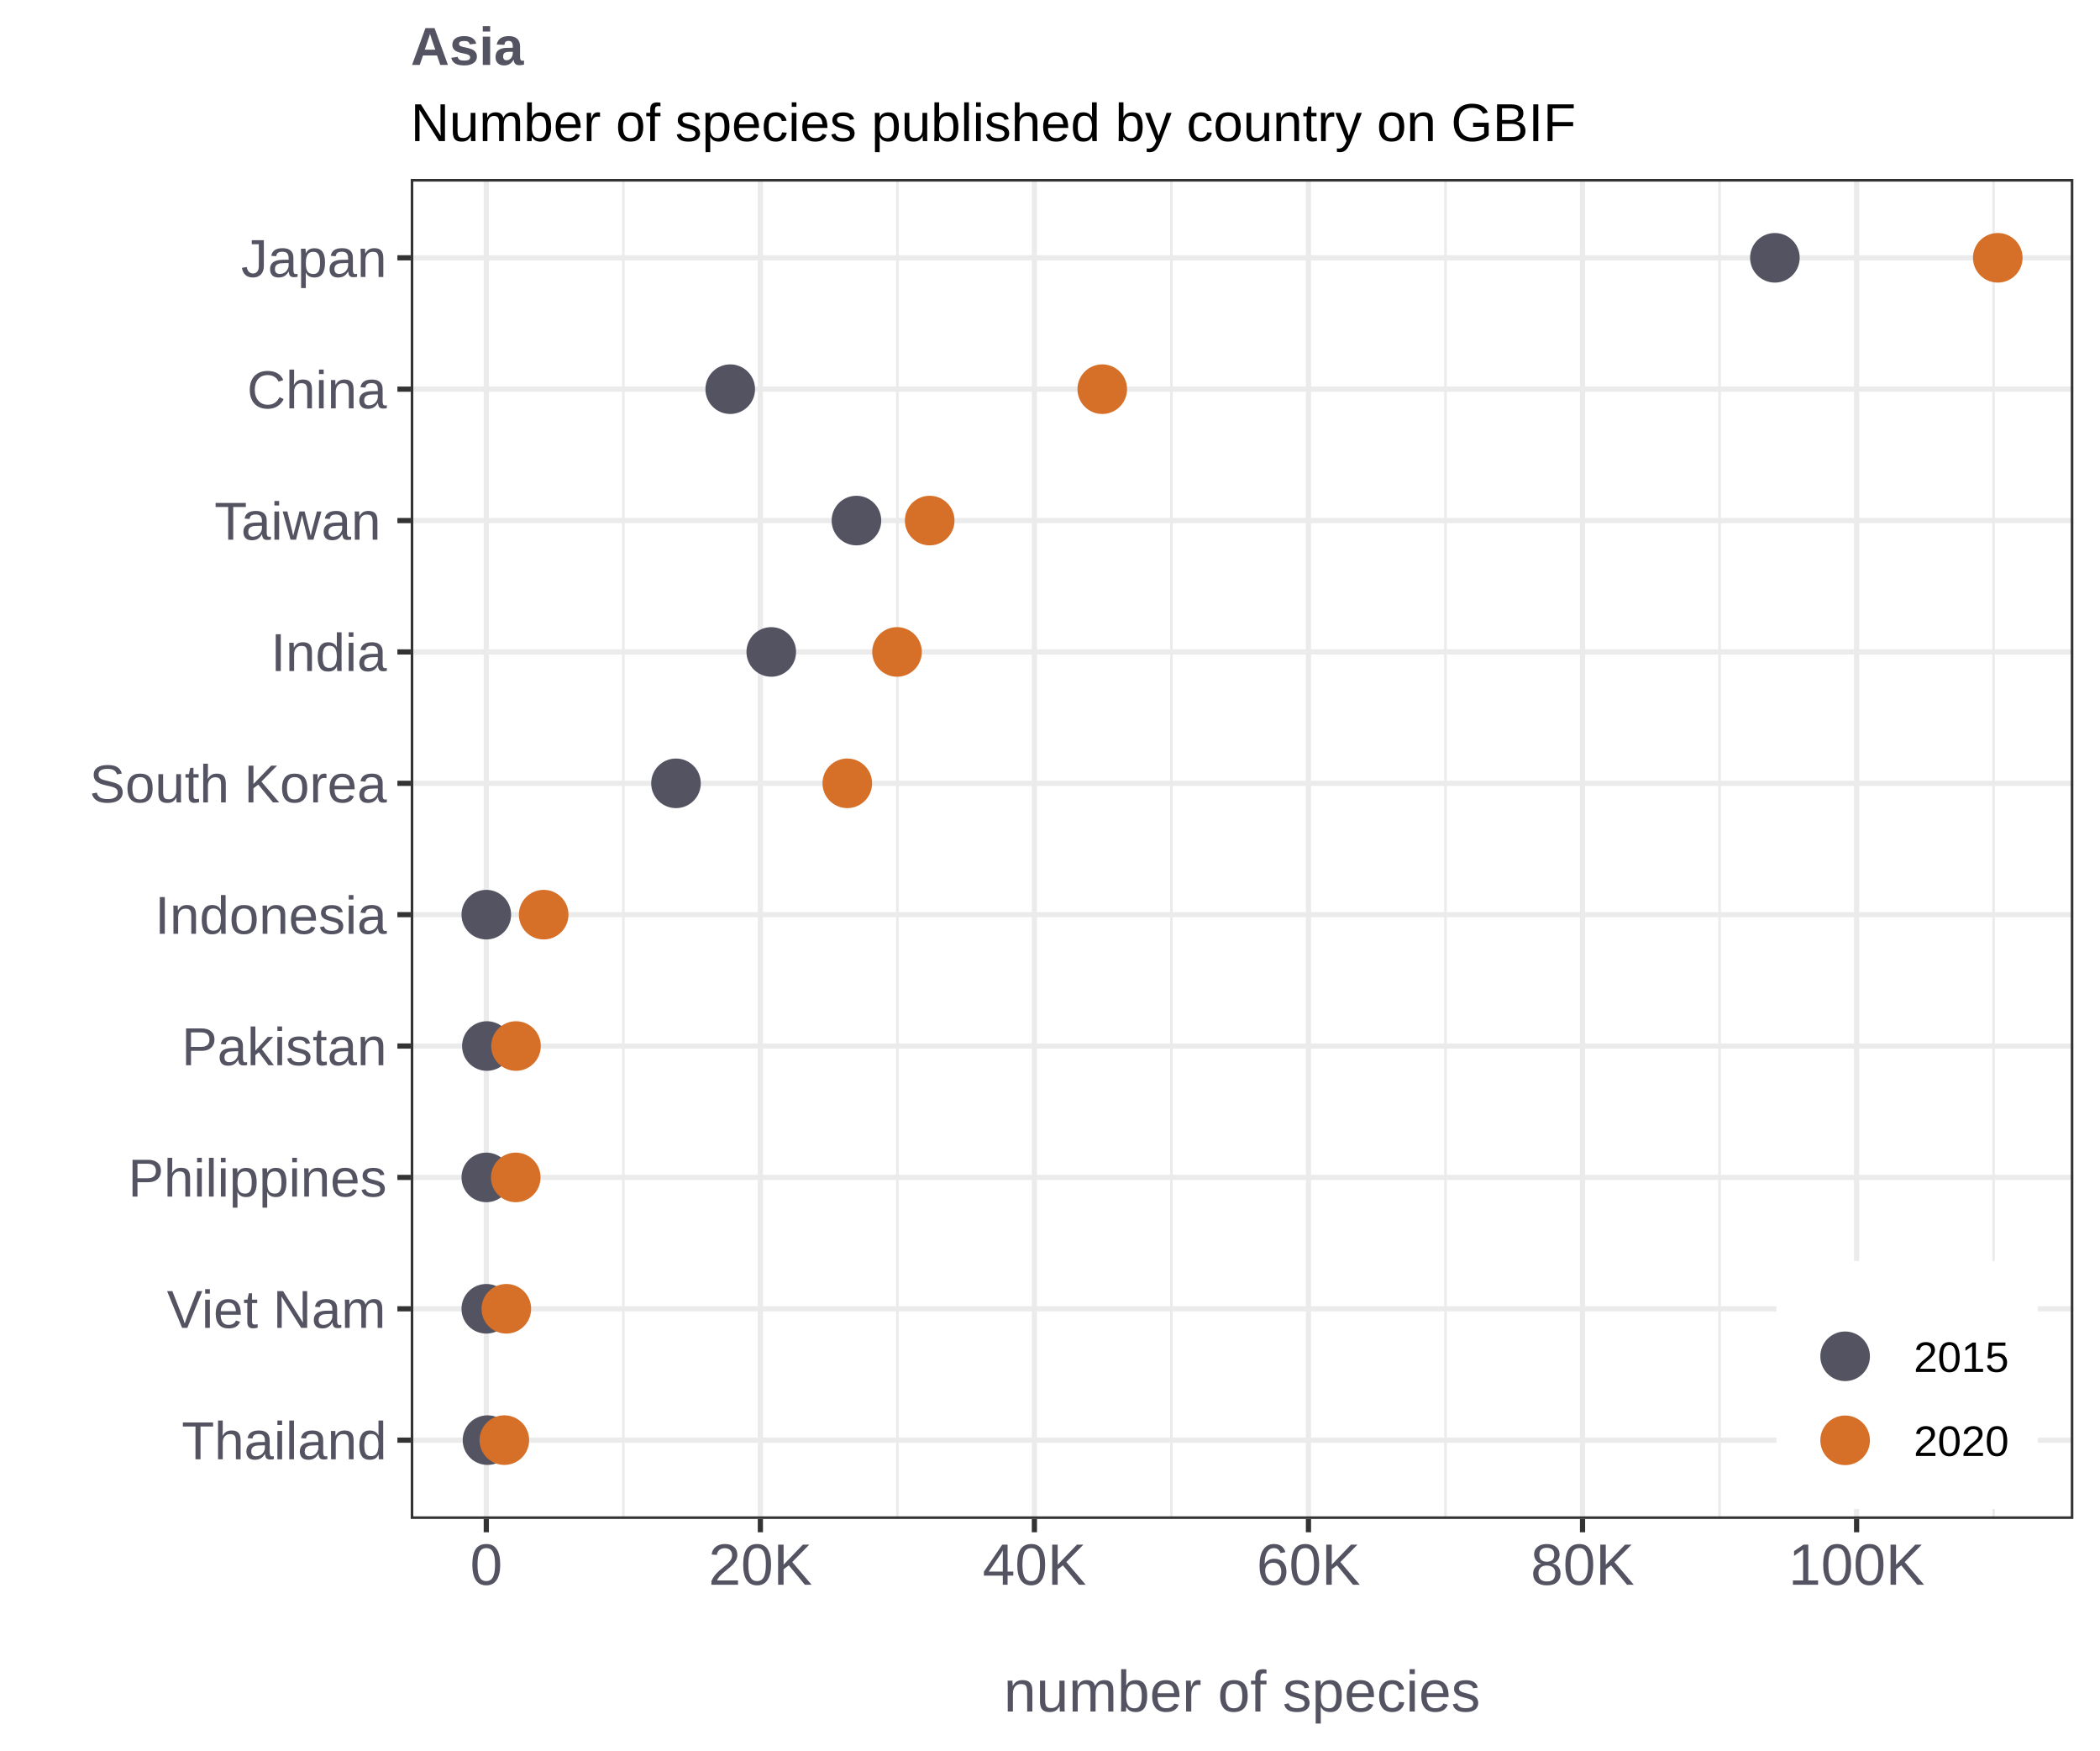
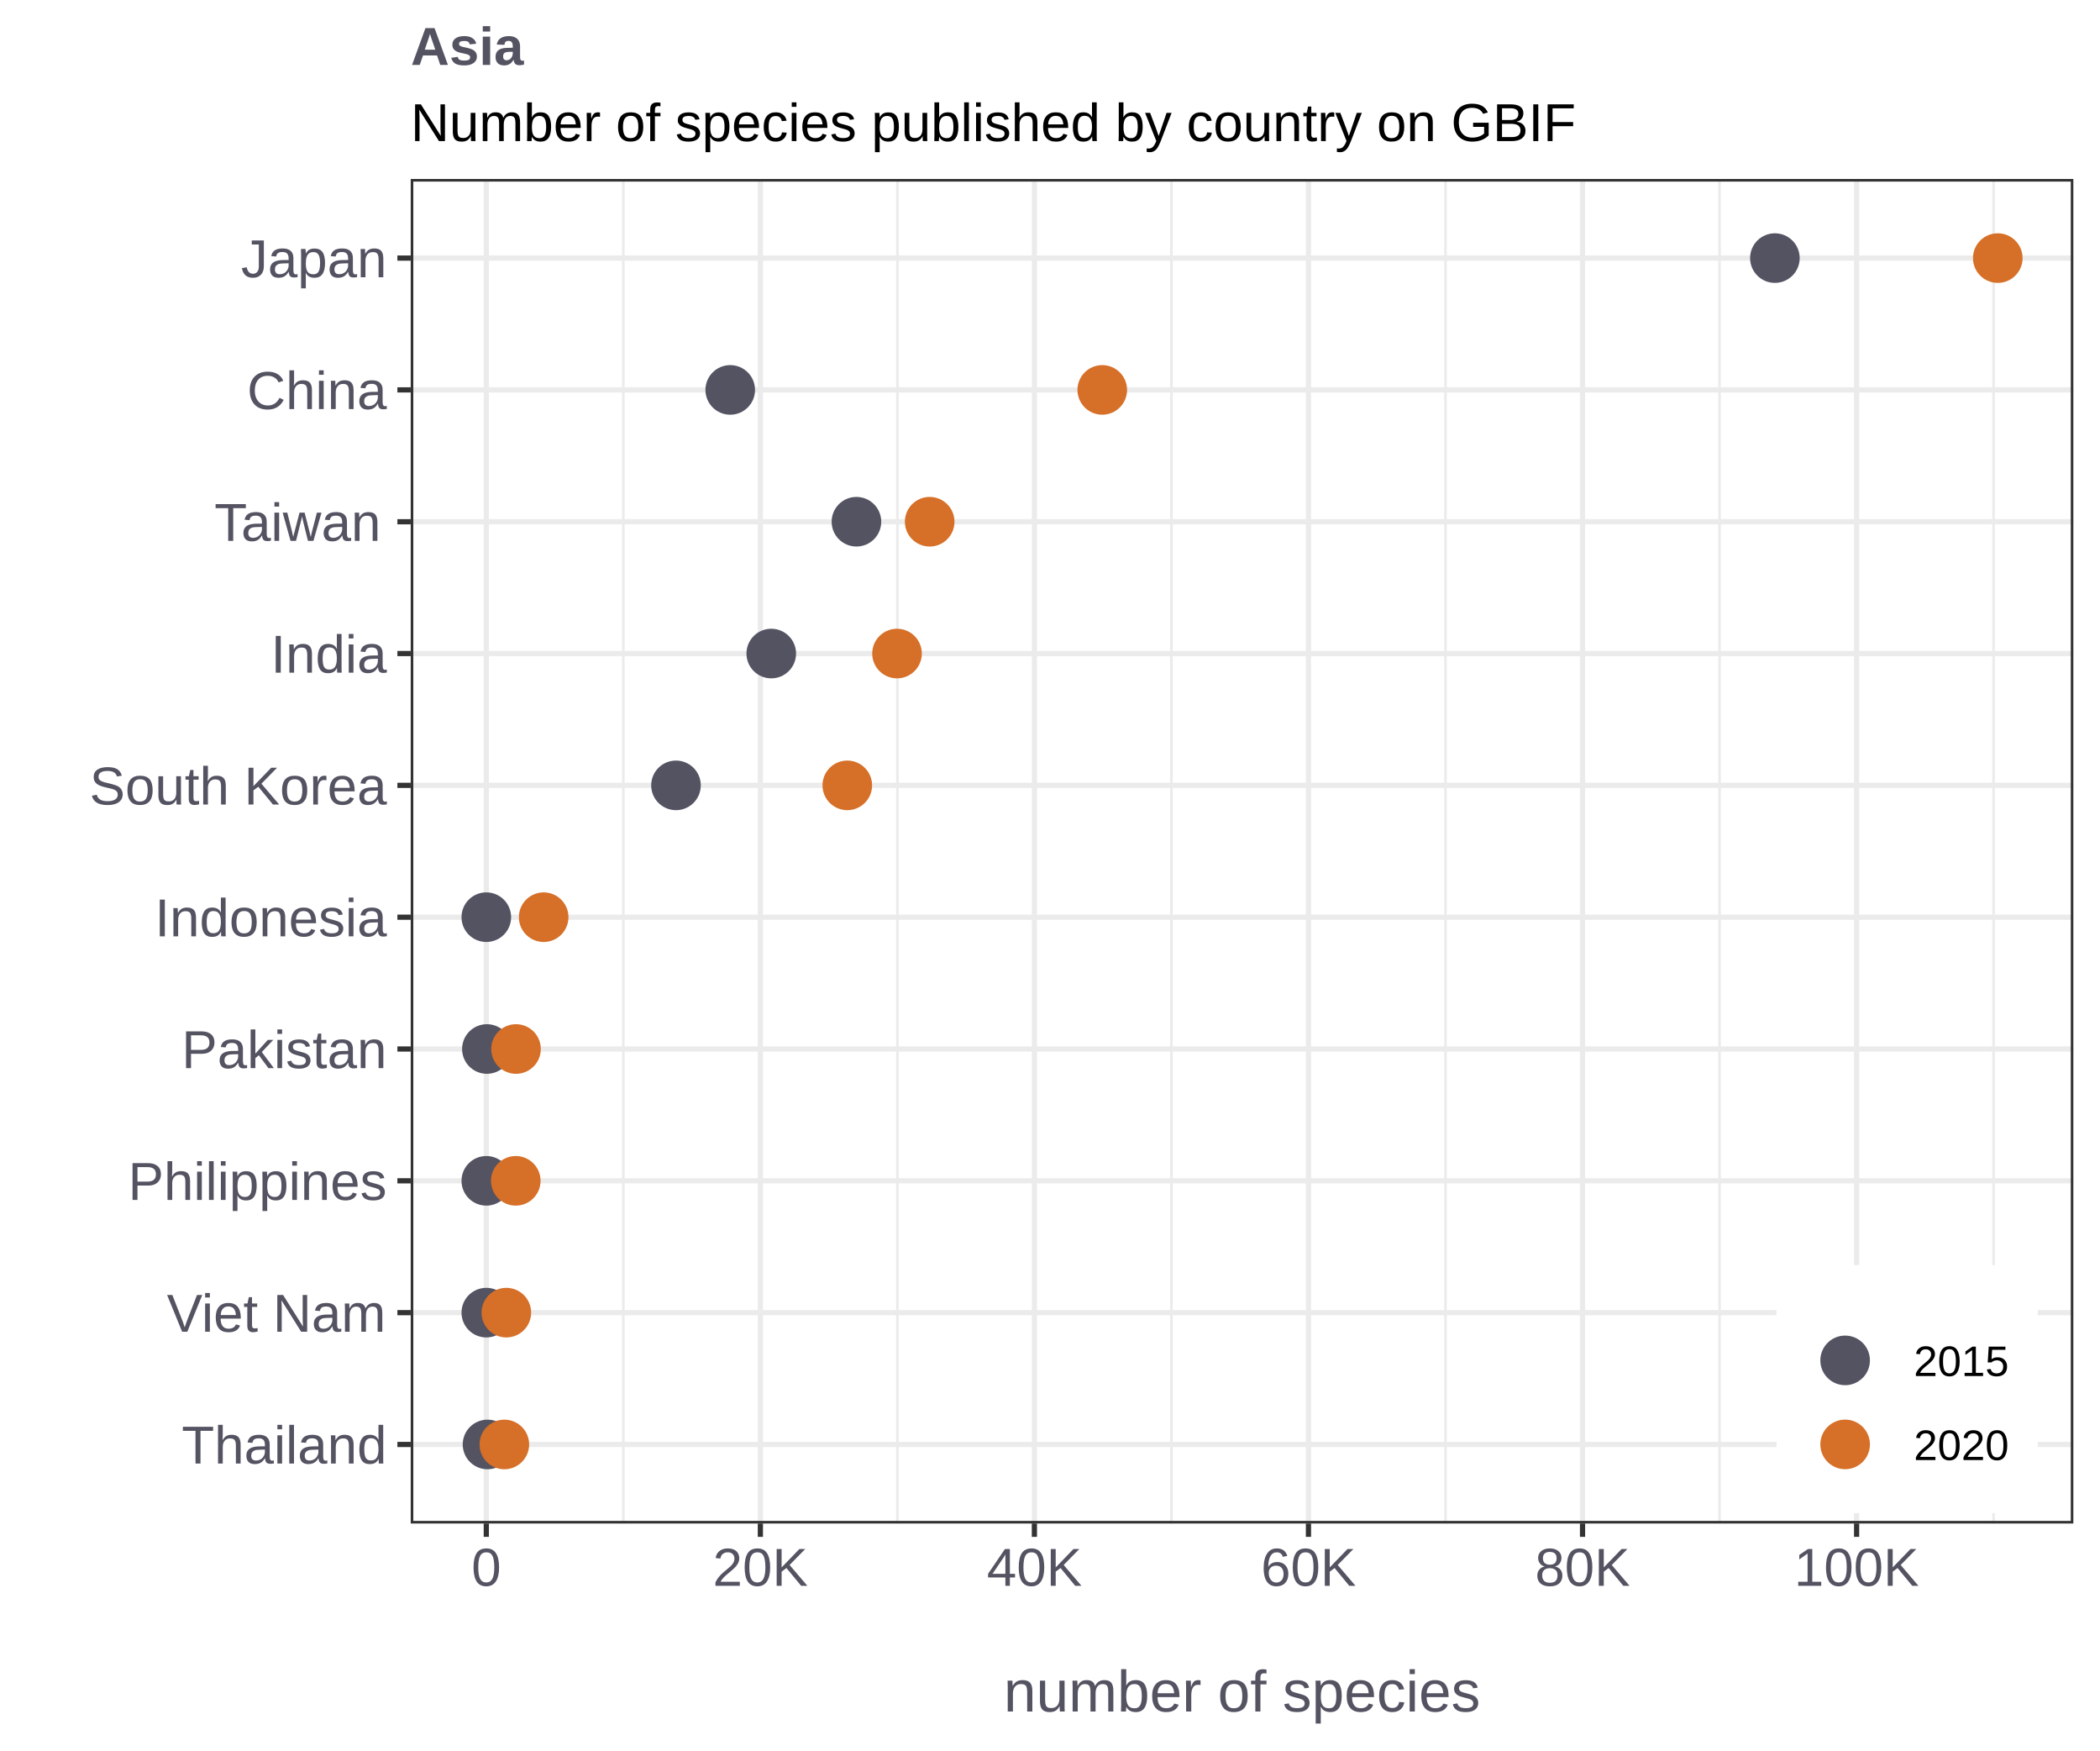
<svg xmlns="http://www.w3.org/2000/svg" viewBox="0 0 432.00 360.00">
  <defs>
    <style type="text/css">
    line, polyline, path, rect, circle {
      fill: none;
      stroke: #000000;
      stroke-linecap: round;
      stroke-linejoin: round;
      stroke-miterlimit: 10.00;
    }
  </style>
  </defs>
  <rect width="100%" height="100%" style="stroke: none; fill: #FFFFFF;" />
  <rect x="0.00" y="0.00" width="432.00" height="360.00" style="stroke-width: 1.07; stroke: #FFFFFF; fill: #FFFFFF;" />
  <defs>
-     <clipPath id="cpODQuNDkzNXw0MjYuNTIxfDMxMi4zOTV8MzYuODEzNA==">
-       <rect x="84.49" y="36.81" width="342.03" height="275.58" />
+     <clipPath id="cpODQuNDkzNXw0MjYuNTIxfDMxMy4zMzN8MzYuODEzNA==">
+       <rect x="84.49" y="36.81" width="342.03" height="276.52" />
    </clipPath>
  </defs>
-   <rect x="84.49" y="36.81" width="342.03" height="275.58" style="stroke-width: 1.07; stroke: none; fill: #FFFFFF;" clip-path="url(#cpODQuNDkzNXw0MjYuNTIxfDMxMi4zOTV8MzYuODEzNA==)" />
-   <polyline points="128.23,312.40 128.23,36.81 " style="stroke-width: 0.53; stroke: #EBEBEB; stroke-linecap: butt;" clip-path="url(#cpODQuNDkzNXw0MjYuNTIxfDMxMi4zOTV8MzYuODEzNA==)" />
-   <polyline points="184.61,312.40 184.61,36.81 " style="stroke-width: 0.53; stroke: #EBEBEB; stroke-linecap: butt;" clip-path="url(#cpODQuNDkzNXw0MjYuNTIxfDMxMi4zOTV8MzYuODEzNA==)" />
-   <polyline points="240.98,312.40 240.98,36.81 " style="stroke-width: 0.53; stroke: #EBEBEB; stroke-linecap: butt;" clip-path="url(#cpODQuNDkzNXw0MjYuNTIxfDMxMi4zOTV8MzYuODEzNA==)" />
-   <polyline points="297.36,312.40 297.36,36.81 " style="stroke-width: 0.53; stroke: #EBEBEB; stroke-linecap: butt;" clip-path="url(#cpODQuNDkzNXw0MjYuNTIxfDMxMi4zOTV8MzYuODEzNA==)" />
-   <polyline points="353.74,312.40 353.74,36.81 " style="stroke-width: 0.53; stroke: #EBEBEB; stroke-linecap: butt;" clip-path="url(#cpODQuNDkzNXw0MjYuNTIxfDMxMi4zOTV8MzYuODEzNA==)" />
-   <polyline points="410.11,312.40 410.11,36.81 " style="stroke-width: 0.53; stroke: #EBEBEB; stroke-linecap: butt;" clip-path="url(#cpODQuNDkzNXw0MjYuNTIxfDMxMi4zOTV8MzYuODEzNA==)" />
-   <polyline points="84.49,296.18 426.52,296.18 " style="stroke-width: 1.07; stroke: #EBEBEB; stroke-linecap: butt;" clip-path="url(#cpODQuNDkzNXw0MjYuNTIxfDMxMi4zOTV8MzYuODEzNA==)" />
-   <polyline points="84.49,269.17 426.52,269.17 " style="stroke-width: 1.07; stroke: #EBEBEB; stroke-linecap: butt;" clip-path="url(#cpODQuNDkzNXw0MjYuNTIxfDMxMi4zOTV8MzYuODEzNA==)" />
-   <polyline points="84.49,242.15 426.52,242.15 " style="stroke-width: 1.07; stroke: #EBEBEB; stroke-linecap: butt;" clip-path="url(#cpODQuNDkzNXw0MjYuNTIxfDMxMi4zOTV8MzYuODEzNA==)" />
-   <polyline points="84.49,215.13 426.52,215.13 " style="stroke-width: 1.07; stroke: #EBEBEB; stroke-linecap: butt;" clip-path="url(#cpODQuNDkzNXw0MjYuNTIxfDMxMi4zOTV8MzYuODEzNA==)" />
-   <polyline points="84.49,188.11 426.52,188.11 " style="stroke-width: 1.07; stroke: #EBEBEB; stroke-linecap: butt;" clip-path="url(#cpODQuNDkzNXw0MjYuNTIxfDMxMi4zOTV8MzYuODEzNA==)" />
-   <polyline points="84.49,161.10 426.52,161.10 " style="stroke-width: 1.07; stroke: #EBEBEB; stroke-linecap: butt;" clip-path="url(#cpODQuNDkzNXw0MjYuNTIxfDMxMi4zOTV8MzYuODEzNA==)" />
-   <polyline points="84.49,134.08 426.52,134.08 " style="stroke-width: 1.07; stroke: #EBEBEB; stroke-linecap: butt;" clip-path="url(#cpODQuNDkzNXw0MjYuNTIxfDMxMi4zOTV8MzYuODEzNA==)" />
-   <polyline points="84.49,107.06 426.52,107.06 " style="stroke-width: 1.07; stroke: #EBEBEB; stroke-linecap: butt;" clip-path="url(#cpODQuNDkzNXw0MjYuNTIxfDMxMi4zOTV8MzYuODEzNA==)" />
-   <polyline points="84.49,80.04 426.52,80.04 " style="stroke-width: 1.07; stroke: #EBEBEB; stroke-linecap: butt;" clip-path="url(#cpODQuNDkzNXw0MjYuNTIxfDMxMi4zOTV8MzYuODEzNA==)" />
-   <polyline points="84.49,53.02 426.52,53.02 " style="stroke-width: 1.07; stroke: #EBEBEB; stroke-linecap: butt;" clip-path="url(#cpODQuNDkzNXw0MjYuNTIxfDMxMi4zOTV8MzYuODEzNA==)" />
-   <polyline points="100.04,312.40 100.04,36.81 " style="stroke-width: 1.07; stroke: #EBEBEB; stroke-linecap: butt;" clip-path="url(#cpODQuNDkzNXw0MjYuNTIxfDMxMi4zOTV8MzYuODEzNA==)" />
-   <polyline points="156.42,312.40 156.42,36.81 " style="stroke-width: 1.07; stroke: #EBEBEB; stroke-linecap: butt;" clip-path="url(#cpODQuNDkzNXw0MjYuNTIxfDMxMi4zOTV8MzYuODEzNA==)" />
-   <polyline points="212.79,312.40 212.79,36.81 " style="stroke-width: 1.07; stroke: #EBEBEB; stroke-linecap: butt;" clip-path="url(#cpODQuNDkzNXw0MjYuNTIxfDMxMi4zOTV8MzYuODEzNA==)" />
-   <polyline points="269.17,312.40 269.17,36.81 " style="stroke-width: 1.07; stroke: #EBEBEB; stroke-linecap: butt;" clip-path="url(#cpODQuNDkzNXw0MjYuNTIxfDMxMi4zOTV8MzYuODEzNA==)" />
-   <polyline points="325.55,312.40 325.55,36.81 " style="stroke-width: 1.07; stroke: #EBEBEB; stroke-linecap: butt;" clip-path="url(#cpODQuNDkzNXw0MjYuNTIxfDMxMi4zOTV8MzYuODEzNA==)" />
-   <polyline points="381.93,312.40 381.93,36.81 " style="stroke-width: 1.07; stroke: #EBEBEB; stroke-linecap: butt;" clip-path="url(#cpODQuNDkzNXw0MjYuNTIxfDMxMi4zOTV8MzYuODEzNA==)" />
-   <circle cx="150.22" cy="80.04" r="3.56pt" style="stroke-width: 0.71; stroke: #535362; fill: #535362;" clip-path="url(#cpODQuNDkzNXw0MjYuNTIxfDMxMi4zOTV8MzYuODEzNA==)" />
-   <circle cx="226.75" cy="80.04" r="3.56pt" style="stroke-width: 0.71; stroke: #D66F27; fill: #D66F27;" clip-path="url(#cpODQuNDkzNXw0MjYuNTIxfDMxMi4zOTV8MzYuODEzNA==)" />
-   <circle cx="158.66" cy="134.08" r="3.56pt" style="stroke-width: 0.71; stroke: #535362; fill: #535362;" clip-path="url(#cpODQuNDkzNXw0MjYuNTIxfDMxMi4zOTV8MzYuODEzNA==)" />
-   <circle cx="184.53" cy="134.08" r="3.56pt" style="stroke-width: 0.71; stroke: #D66F27; fill: #D66F27;" clip-path="url(#cpODQuNDkzNXw0MjYuNTIxfDMxMi4zOTV8MzYuODEzNA==)" />
-   <circle cx="100.04" cy="188.11" r="3.56pt" style="stroke-width: 0.71; stroke: #535362; fill: #535362;" clip-path="url(#cpODQuNDkzNXw0MjYuNTIxfDMxMi4zOTV8MzYuODEzNA==)" />
-   <circle cx="111.84" cy="188.11" r="3.56pt" style="stroke-width: 0.71; stroke: #D66F27; fill: #D66F27;" clip-path="url(#cpODQuNDkzNXw0MjYuNTIxfDMxMi4zOTV8MzYuODEzNA==)" />
-   <circle cx="365.12" cy="53.02" r="3.56pt" style="stroke-width: 0.71; stroke: #535362; fill: #535362;" clip-path="url(#cpODQuNDkzNXw0MjYuNTIxfDMxMi4zOTV8MzYuODEzNA==)" />
-   <circle cx="410.97" cy="53.02" r="3.56pt" style="stroke-width: 0.71; stroke: #D66F27; fill: #D66F27;" clip-path="url(#cpODQuNDkzNXw0MjYuNTIxfDMxMi4zOTV8MzYuODEzNA==)" />
-   <circle cx="100.16" cy="215.13" r="3.56pt" style="stroke-width: 0.71; stroke: #535362; fill: #535362;" clip-path="url(#cpODQuNDkzNXw0MjYuNTIxfDMxMi4zOTV8MzYuODEzNA==)" />
-   <circle cx="106.15" cy="215.13" r="3.56pt" style="stroke-width: 0.71; stroke: #D66F27; fill: #D66F27;" clip-path="url(#cpODQuNDkzNXw0MjYuNTIxfDMxMi4zOTV8MzYuODEzNA==)" />
-   <circle cx="100.04" cy="242.15" r="3.56pt" style="stroke-width: 0.71; stroke: #535362; fill: #535362;" clip-path="url(#cpODQuNDkzNXw0MjYuNTIxfDMxMi4zOTV8MzYuODEzNA==)" />
-   <circle cx="106.10" cy="242.15" r="3.56pt" style="stroke-width: 0.71; stroke: #D66F27; fill: #D66F27;" clip-path="url(#cpODQuNDkzNXw0MjYuNTIxfDMxMi4zOTV8MzYuODEzNA==)" />
-   <circle cx="139.06" cy="161.10" r="3.56pt" style="stroke-width: 0.71; stroke: #535362; fill: #535362;" clip-path="url(#cpODQuNDkzNXw0MjYuNTIxfDMxMi4zOTV8MzYuODEzNA==)" />
-   <circle cx="174.30" cy="161.10" r="3.56pt" style="stroke-width: 0.71; stroke: #D66F27; fill: #D66F27;" clip-path="url(#cpODQuNDkzNXw0MjYuNTIxfDMxMi4zOTV8MzYuODEzNA==)" />
-   <circle cx="176.18" cy="107.06" r="3.56pt" style="stroke-width: 0.71; stroke: #535362; fill: #535362;" clip-path="url(#cpODQuNDkzNXw0MjYuNTIxfDMxMi4zOTV8MzYuODEzNA==)" />
-   <circle cx="191.25" cy="107.06" r="3.56pt" style="stroke-width: 0.71; stroke: #D66F27; fill: #D66F27;" clip-path="url(#cpODQuNDkzNXw0MjYuNTIxfDMxMi4zOTV8MzYuODEzNA==)" />
-   <circle cx="100.29" cy="296.18" r="3.56pt" style="stroke-width: 0.71; stroke: #535362; fill: #535362;" clip-path="url(#cpODQuNDkzNXw0MjYuNTIxfDMxMi4zOTV8MzYuODEzNA==)" />
-   <circle cx="103.75" cy="296.18" r="3.56pt" style="stroke-width: 0.71; stroke: #D66F27; fill: #D66F27;" clip-path="url(#cpODQuNDkzNXw0MjYuNTIxfDMxMi4zOTV8MzYuODEzNA==)" />
-   <circle cx="100.04" cy="269.17" r="3.56pt" style="stroke-width: 0.71; stroke: #535362; fill: #535362;" clip-path="url(#cpODQuNDkzNXw0MjYuNTIxfDMxMi4zOTV8MzYuODEzNA==)" />
-   <circle cx="104.16" cy="269.17" r="3.56pt" style="stroke-width: 0.71; stroke: #D66F27; fill: #D66F27;" clip-path="url(#cpODQuNDkzNXw0MjYuNTIxfDMxMi4zOTV8MzYuODEzNA==)" />
-   <rect x="84.49" y="36.81" width="342.03" height="275.58" style="stroke-width: 1.07; stroke: #333333;" clip-path="url(#cpODQuNDkzNXw0MjYuNTIxfDMxMi4zOTV8MzYuODEzNA==)" />
+   <rect x="84.49" y="36.81" width="342.03" height="276.52" style="stroke-width: 1.07; stroke: none; fill: #FFFFFF;" clip-path="url(#cpODQuNDkzNXw0MjYuNTIxfDMxMy4zMzN8MzYuODEzNA==)" />
+   <polyline points="128.23,313.33 128.23,36.81 " style="stroke-width: 0.53; stroke: #EBEBEB; stroke-linecap: butt;" clip-path="url(#cpODQuNDkzNXw0MjYuNTIxfDMxMy4zMzN8MzYuODEzNA==)" />
+   <polyline points="184.61,313.33 184.61,36.81 " style="stroke-width: 0.53; stroke: #EBEBEB; stroke-linecap: butt;" clip-path="url(#cpODQuNDkzNXw0MjYuNTIxfDMxMy4zMzN8MzYuODEzNA==)" />
+   <polyline points="240.98,313.33 240.98,36.81 " style="stroke-width: 0.53; stroke: #EBEBEB; stroke-linecap: butt;" clip-path="url(#cpODQuNDkzNXw0MjYuNTIxfDMxMy4zMzN8MzYuODEzNA==)" />
+   <polyline points="297.36,313.33 297.36,36.81 " style="stroke-width: 0.53; stroke: #EBEBEB; stroke-linecap: butt;" clip-path="url(#cpODQuNDkzNXw0MjYuNTIxfDMxMy4zMzN8MzYuODEzNA==)" />
+   <polyline points="353.74,313.33 353.74,36.81 " style="stroke-width: 0.53; stroke: #EBEBEB; stroke-linecap: butt;" clip-path="url(#cpODQuNDkzNXw0MjYuNTIxfDMxMy4zMzN8MzYuODEzNA==)" />
+   <polyline points="410.11,313.33 410.11,36.81 " style="stroke-width: 0.53; stroke: #EBEBEB; stroke-linecap: butt;" clip-path="url(#cpODQuNDkzNXw0MjYuNTIxfDMxMy4zMzN8MzYuODEzNA==)" />
+   <polyline points="84.49,297.07 426.52,297.07 " style="stroke-width: 1.07; stroke: #EBEBEB; stroke-linecap: butt;" clip-path="url(#cpODQuNDkzNXw0MjYuNTIxfDMxMy4zMzN8MzYuODEzNA==)" />
+   <polyline points="84.49,269.96 426.52,269.96 " style="stroke-width: 1.07; stroke: #EBEBEB; stroke-linecap: butt;" clip-path="url(#cpODQuNDkzNXw0MjYuNTIxfDMxMy4zMzN8MzYuODEzNA==)" />
+   <polyline points="84.49,242.85 426.52,242.85 " style="stroke-width: 1.07; stroke: #EBEBEB; stroke-linecap: butt;" clip-path="url(#cpODQuNDkzNXw0MjYuNTIxfDMxMy4zMzN8MzYuODEzNA==)" />
+   <polyline points="84.49,215.74 426.52,215.74 " style="stroke-width: 1.07; stroke: #EBEBEB; stroke-linecap: butt;" clip-path="url(#cpODQuNDkzNXw0MjYuNTIxfDMxMy4zMzN8MzYuODEzNA==)" />
+   <polyline points="84.49,188.63 426.52,188.63 " style="stroke-width: 1.07; stroke: #EBEBEB; stroke-linecap: butt;" clip-path="url(#cpODQuNDkzNXw0MjYuNTIxfDMxMy4zMzN8MzYuODEzNA==)" />
+   <polyline points="84.49,161.52 426.52,161.52 " style="stroke-width: 1.07; stroke: #EBEBEB; stroke-linecap: butt;" clip-path="url(#cpODQuNDkzNXw0MjYuNTIxfDMxMy4zMzN8MzYuODEzNA==)" />
+   <polyline points="84.49,134.41 426.52,134.41 " style="stroke-width: 1.07; stroke: #EBEBEB; stroke-linecap: butt;" clip-path="url(#cpODQuNDkzNXw0MjYuNTIxfDMxMy4zMzN8MzYuODEzNA==)" />
+   <polyline points="84.49,107.30 426.52,107.30 " style="stroke-width: 1.07; stroke: #EBEBEB; stroke-linecap: butt;" clip-path="url(#cpODQuNDkzNXw0MjYuNTIxfDMxMy4zMzN8MzYuODEzNA==)" />
+   <polyline points="84.49,80.19 426.52,80.19 " style="stroke-width: 1.07; stroke: #EBEBEB; stroke-linecap: butt;" clip-path="url(#cpODQuNDkzNXw0MjYuNTIxfDMxMy4zMzN8MzYuODEzNA==)" />
+   <polyline points="84.49,53.08 426.52,53.08 " style="stroke-width: 1.07; stroke: #EBEBEB; stroke-linecap: butt;" clip-path="url(#cpODQuNDkzNXw0MjYuNTIxfDMxMy4zMzN8MzYuODEzNA==)" />
+   <polyline points="100.04,313.33 100.04,36.81 " style="stroke-width: 1.07; stroke: #EBEBEB; stroke-linecap: butt;" clip-path="url(#cpODQuNDkzNXw0MjYuNTIxfDMxMy4zMzN8MzYuODEzNA==)" />
+   <polyline points="156.42,313.33 156.42,36.81 " style="stroke-width: 1.07; stroke: #EBEBEB; stroke-linecap: butt;" clip-path="url(#cpODQuNDkzNXw0MjYuNTIxfDMxMy4zMzN8MzYuODEzNA==)" />
+   <polyline points="212.79,313.33 212.79,36.81 " style="stroke-width: 1.07; stroke: #EBEBEB; stroke-linecap: butt;" clip-path="url(#cpODQuNDkzNXw0MjYuNTIxfDMxMy4zMzN8MzYuODEzNA==)" />
+   <polyline points="269.17,313.33 269.17,36.81 " style="stroke-width: 1.07; stroke: #EBEBEB; stroke-linecap: butt;" clip-path="url(#cpODQuNDkzNXw0MjYuNTIxfDMxMy4zMzN8MzYuODEzNA==)" />
+   <polyline points="325.55,313.33 325.55,36.81 " style="stroke-width: 1.07; stroke: #EBEBEB; stroke-linecap: butt;" clip-path="url(#cpODQuNDkzNXw0MjYuNTIxfDMxMy4zMzN8MzYuODEzNA==)" />
+   <polyline points="381.93,313.33 381.93,36.81 " style="stroke-width: 1.07; stroke: #EBEBEB; stroke-linecap: butt;" clip-path="url(#cpODQuNDkzNXw0MjYuNTIxfDMxMy4zMzN8MzYuODEzNA==)" />
+   <circle cx="150.22" cy="80.19" r="3.56pt" style="stroke-width: 0.71; stroke: #535362; fill: #535362;" clip-path="url(#cpODQuNDkzNXw0MjYuNTIxfDMxMy4zMzN8MzYuODEzNA==)" />
+   <circle cx="226.75" cy="80.19" r="3.56pt" style="stroke-width: 0.71; stroke: #D66F27; fill: #D66F27;" clip-path="url(#cpODQuNDkzNXw0MjYuNTIxfDMxMy4zMzN8MzYuODEzNA==)" />
+   <circle cx="158.66" cy="134.41" r="3.56pt" style="stroke-width: 0.71; stroke: #535362; fill: #535362;" clip-path="url(#cpODQuNDkzNXw0MjYuNTIxfDMxMy4zMzN8MzYuODEzNA==)" />
+   <circle cx="184.53" cy="134.41" r="3.56pt" style="stroke-width: 0.71; stroke: #D66F27; fill: #D66F27;" clip-path="url(#cpODQuNDkzNXw0MjYuNTIxfDMxMy4zMzN8MzYuODEzNA==)" />
+   <circle cx="100.04" cy="188.63" r="3.56pt" style="stroke-width: 0.71; stroke: #535362; fill: #535362;" clip-path="url(#cpODQuNDkzNXw0MjYuNTIxfDMxMy4zMzN8MzYuODEzNA==)" />
+   <circle cx="111.84" cy="188.63" r="3.56pt" style="stroke-width: 0.71; stroke: #D66F27; fill: #D66F27;" clip-path="url(#cpODQuNDkzNXw0MjYuNTIxfDMxMy4zMzN8MzYuODEzNA==)" />
+   <circle cx="365.12" cy="53.08" r="3.56pt" style="stroke-width: 0.71; stroke: #535362; fill: #535362;" clip-path="url(#cpODQuNDkzNXw0MjYuNTIxfDMxMy4zMzN8MzYuODEzNA==)" />
+   <circle cx="410.97" cy="53.08" r="3.56pt" style="stroke-width: 0.71; stroke: #D66F27; fill: #D66F27;" clip-path="url(#cpODQuNDkzNXw0MjYuNTIxfDMxMy4zMzN8MzYuODEzNA==)" />
+   <circle cx="100.16" cy="215.74" r="3.56pt" style="stroke-width: 0.71; stroke: #535362; fill: #535362;" clip-path="url(#cpODQuNDkzNXw0MjYuNTIxfDMxMy4zMzN8MzYuODEzNA==)" />
+   <circle cx="106.15" cy="215.74" r="3.56pt" style="stroke-width: 0.71; stroke: #D66F27; fill: #D66F27;" clip-path="url(#cpODQuNDkzNXw0MjYuNTIxfDMxMy4zMzN8MzYuODEzNA==)" />
+   <circle cx="100.04" cy="242.85" r="3.56pt" style="stroke-width: 0.71; stroke: #535362; fill: #535362;" clip-path="url(#cpODQuNDkzNXw0MjYuNTIxfDMxMy4zMzN8MzYuODEzNA==)" />
+   <circle cx="106.10" cy="242.85" r="3.56pt" style="stroke-width: 0.71; stroke: #D66F27; fill: #D66F27;" clip-path="url(#cpODQuNDkzNXw0MjYuNTIxfDMxMy4zMzN8MzYuODEzNA==)" />
+   <circle cx="139.06" cy="161.52" r="3.56pt" style="stroke-width: 0.71; stroke: #535362; fill: #535362;" clip-path="url(#cpODQuNDkzNXw0MjYuNTIxfDMxMy4zMzN8MzYuODEzNA==)" />
+   <circle cx="174.30" cy="161.52" r="3.56pt" style="stroke-width: 0.71; stroke: #D66F27; fill: #D66F27;" clip-path="url(#cpODQuNDkzNXw0MjYuNTIxfDMxMy4zMzN8MzYuODEzNA==)" />
+   <circle cx="176.18" cy="107.30" r="3.56pt" style="stroke-width: 0.71; stroke: #535362; fill: #535362;" clip-path="url(#cpODQuNDkzNXw0MjYuNTIxfDMxMy4zMzN8MzYuODEzNA==)" />
+   <circle cx="191.25" cy="107.30" r="3.56pt" style="stroke-width: 0.71; stroke: #D66F27; fill: #D66F27;" clip-path="url(#cpODQuNDkzNXw0MjYuNTIxfDMxMy4zMzN8MzYuODEzNA==)" />
+   <circle cx="100.29" cy="297.07" r="3.56pt" style="stroke-width: 0.71; stroke: #535362; fill: #535362;" clip-path="url(#cpODQuNDkzNXw0MjYuNTIxfDMxMy4zMzN8MzYuODEzNA==)" />
+   <circle cx="103.75" cy="297.07" r="3.56pt" style="stroke-width: 0.71; stroke: #D66F27; fill: #D66F27;" clip-path="url(#cpODQuNDkzNXw0MjYuNTIxfDMxMy4zMzN8MzYuODEzNA==)" />
+   <circle cx="100.04" cy="269.96" r="3.56pt" style="stroke-width: 0.71; stroke: #535362; fill: #535362;" clip-path="url(#cpODQuNDkzNXw0MjYuNTIxfDMxMy4zMzN8MzYuODEzNA==)" />
+   <circle cx="104.16" cy="269.96" r="3.56pt" style="stroke-width: 0.71; stroke: #D66F27; fill: #D66F27;" clip-path="url(#cpODQuNDkzNXw0MjYuNTIxfDMxMy4zMzN8MzYuODEzNA==)" />
+   <rect x="84.49" y="36.81" width="342.03" height="276.52" style="stroke-width: 1.07; stroke: #333333;" clip-path="url(#cpODQuNDkzNXw0MjYuNTIxfDMxMy4zMzN8MzYuODEzNA==)" />
  <defs>
    <clipPath id="cpMHw0MzJ8MzYwfDA=">
      <rect x="0.00" y="0.00" width="432.00" height="360.00" />
    </clipPath>
  </defs>
  <g clip-path="url(#cpMHw0MzJ8MzYwfDA=)">
-     <text x="37.37" y="300.12" style="font-size: 11.00px; fill: #535362; font-family: Arial;" textLength="42.20px" lengthAdjust="spacingAndGlyphs">Thailand</text>
+     <text x="37.37" y="301.00" style="font-size: 11.00px; fill: #535362; font-family: Arial;" textLength="42.20px" lengthAdjust="spacingAndGlyphs">Thailand</text>
  </g>
  <g clip-path="url(#cpMHw0MzJ8MzYwfDA=)">
-     <text x="34.33" y="273.10" style="font-size: 11.00px; fill: #535362; font-family: Arial;" textLength="45.24px" lengthAdjust="spacingAndGlyphs">Viet Nam</text>
+     <text x="34.33" y="273.89" style="font-size: 11.00px; fill: #535362; font-family: Arial;" textLength="45.24px" lengthAdjust="spacingAndGlyphs">Viet Nam</text>
  </g>
  <g clip-path="url(#cpMHw0MzJ8MzYwfDA=)">
-     <text x="26.36" y="246.09" style="font-size: 11.00px; fill: #535362; font-family: Arial;" textLength="53.20px" lengthAdjust="spacingAndGlyphs">Philippines</text>
+     <text x="26.36" y="246.78" style="font-size: 11.00px; fill: #535362; font-family: Arial;" textLength="53.20px" lengthAdjust="spacingAndGlyphs">Philippines</text>
  </g>
  <g clip-path="url(#cpMHw0MzJ8MzYwfDA=)">
-     <text x="37.37" y="219.07" style="font-size: 11.00px; fill: #535362; font-family: Arial;" textLength="42.19px" lengthAdjust="spacingAndGlyphs">Pakistan</text>
+     <text x="37.37" y="219.68" style="font-size: 11.00px; fill: #535362; font-family: Arial;" textLength="42.19px" lengthAdjust="spacingAndGlyphs">Pakistan</text>
  </g>
  <g clip-path="url(#cpMHw0MzJ8MzYwfDA=)">
-     <text x="31.86" y="192.05" style="font-size: 11.00px; fill: #535362; font-family: Arial;" textLength="47.71px" lengthAdjust="spacingAndGlyphs">Indonesia</text>
+     <text x="31.86" y="192.57" style="font-size: 11.00px; fill: #535362; font-family: Arial;" textLength="47.71px" lengthAdjust="spacingAndGlyphs">Indonesia</text>
  </g>
  <g clip-path="url(#cpMHw0MzJ8MzYwfDA=)">
-     <text x="18.41" y="165.03" style="font-size: 11.00px; fill: #535362; font-family: Arial;" textLength="61.16px" lengthAdjust="spacingAndGlyphs">South Korea</text>
+     <text x="18.41" y="165.46" style="font-size: 11.00px; fill: #535362; font-family: Arial;" textLength="61.16px" lengthAdjust="spacingAndGlyphs">South Korea</text>
  </g>
  <g clip-path="url(#cpMHw0MzJ8MzYwfDA=)">
-     <text x="55.71" y="138.01" style="font-size: 11.00px; fill: #535362; font-family: Arial;" textLength="23.85px" lengthAdjust="spacingAndGlyphs">India</text>
+     <text x="55.71" y="138.35" style="font-size: 11.00px; fill: #535362; font-family: Arial;" textLength="23.85px" lengthAdjust="spacingAndGlyphs">India</text>
  </g>
  <g clip-path="url(#cpMHw0MzJ8MzYwfDA=)">
-     <text x="44.10" y="111.00" style="font-size: 11.00px; fill: #535362; font-family: Arial;" textLength="35.46px" lengthAdjust="spacingAndGlyphs">Taiwan</text>
+     <text x="44.10" y="111.24" style="font-size: 11.00px; fill: #535362; font-family: Arial;" textLength="35.46px" lengthAdjust="spacingAndGlyphs">Taiwan</text>
  </g>
  <g clip-path="url(#cpMHw0MzJ8MzYwfDA=)">
-     <text x="50.82" y="83.98" style="font-size: 11.00px; fill: #535362; font-family: Arial;" textLength="28.74px" lengthAdjust="spacingAndGlyphs">China</text>
+     <text x="50.82" y="84.13" style="font-size: 11.00px; fill: #535362; font-family: Arial;" textLength="28.74px" lengthAdjust="spacingAndGlyphs">China</text>
  </g>
  <g clip-path="url(#cpMHw0MzJ8MzYwfDA=)">
-     <text x="49.59" y="56.96" style="font-size: 11.00px; fill: #535362; font-family: Arial;" textLength="29.97px" lengthAdjust="spacingAndGlyphs">Japan</text>
+     <text x="49.59" y="57.02" style="font-size: 11.00px; fill: #535362; font-family: Arial;" textLength="29.97px" lengthAdjust="spacingAndGlyphs">Japan</text>
  </g>
-   <polyline points="81.75,296.18 84.49,296.18 " style="stroke-width: 1.07; stroke: #333333; stroke-linecap: butt;" clip-path="url(#cpMHw0MzJ8MzYwfDA=)" />
-   <polyline points="81.75,269.17 84.49,269.17 " style="stroke-width: 1.07; stroke: #333333; stroke-linecap: butt;" clip-path="url(#cpMHw0MzJ8MzYwfDA=)" />
-   <polyline points="81.75,242.15 84.49,242.15 " style="stroke-width: 1.07; stroke: #333333; stroke-linecap: butt;" clip-path="url(#cpMHw0MzJ8MzYwfDA=)" />
-   <polyline points="81.75,215.13 84.49,215.13 " style="stroke-width: 1.07; stroke: #333333; stroke-linecap: butt;" clip-path="url(#cpMHw0MzJ8MzYwfDA=)" />
-   <polyline points="81.75,188.11 84.49,188.11 " style="stroke-width: 1.07; stroke: #333333; stroke-linecap: butt;" clip-path="url(#cpMHw0MzJ8MzYwfDA=)" />
-   <polyline points="81.75,161.10 84.49,161.10 " style="stroke-width: 1.07; stroke: #333333; stroke-linecap: butt;" clip-path="url(#cpMHw0MzJ8MzYwfDA=)" />
-   <polyline points="81.75,134.08 84.49,134.08 " style="stroke-width: 1.07; stroke: #333333; stroke-linecap: butt;" clip-path="url(#cpMHw0MzJ8MzYwfDA=)" />
-   <polyline points="81.75,107.06 84.49,107.06 " style="stroke-width: 1.07; stroke: #333333; stroke-linecap: butt;" clip-path="url(#cpMHw0MzJ8MzYwfDA=)" />
-   <polyline points="81.75,80.04 84.49,80.04 " style="stroke-width: 1.07; stroke: #333333; stroke-linecap: butt;" clip-path="url(#cpMHw0MzJ8MzYwfDA=)" />
-   <polyline points="81.75,53.02 84.49,53.02 " style="stroke-width: 1.07; stroke: #333333; stroke-linecap: butt;" clip-path="url(#cpMHw0MzJ8MzYwfDA=)" />
-   <polyline points="100.04,315.13 100.04,312.40 " style="stroke-width: 1.07; stroke: #333333; stroke-linecap: butt;" clip-path="url(#cpMHw0MzJ8MzYwfDA=)" />
-   <polyline points="156.42,315.13 156.42,312.40 " style="stroke-width: 1.07; stroke: #333333; stroke-linecap: butt;" clip-path="url(#cpMHw0MzJ8MzYwfDA=)" />
-   <polyline points="212.79,315.13 212.79,312.40 " style="stroke-width: 1.07; stroke: #333333; stroke-linecap: butt;" clip-path="url(#cpMHw0MzJ8MzYwfDA=)" />
-   <polyline points="269.17,315.13 269.17,312.40 " style="stroke-width: 1.07; stroke: #333333; stroke-linecap: butt;" clip-path="url(#cpMHw0MzJ8MzYwfDA=)" />
-   <polyline points="325.55,315.13 325.55,312.40 " style="stroke-width: 1.07; stroke: #333333; stroke-linecap: butt;" clip-path="url(#cpMHw0MzJ8MzYwfDA=)" />
-   <polyline points="381.93,315.13 381.93,312.40 " style="stroke-width: 1.07; stroke: #333333; stroke-linecap: butt;" clip-path="url(#cpMHw0MzJ8MzYwfDA=)" />
+   <polyline points="81.75,297.07 84.49,297.07 " style="stroke-width: 1.07; stroke: #333333; stroke-linecap: butt;" clip-path="url(#cpMHw0MzJ8MzYwfDA=)" />
+   <polyline points="81.75,269.96 84.49,269.96 " style="stroke-width: 1.07; stroke: #333333; stroke-linecap: butt;" clip-path="url(#cpMHw0MzJ8MzYwfDA=)" />
+   <polyline points="81.75,242.85 84.49,242.85 " style="stroke-width: 1.07; stroke: #333333; stroke-linecap: butt;" clip-path="url(#cpMHw0MzJ8MzYwfDA=)" />
+   <polyline points="81.75,215.74 84.49,215.74 " style="stroke-width: 1.07; stroke: #333333; stroke-linecap: butt;" clip-path="url(#cpMHw0MzJ8MzYwfDA=)" />
+   <polyline points="81.75,188.63 84.49,188.63 " style="stroke-width: 1.07; stroke: #333333; stroke-linecap: butt;" clip-path="url(#cpMHw0MzJ8MzYwfDA=)" />
+   <polyline points="81.75,161.52 84.49,161.52 " style="stroke-width: 1.07; stroke: #333333; stroke-linecap: butt;" clip-path="url(#cpMHw0MzJ8MzYwfDA=)" />
+   <polyline points="81.75,134.41 84.49,134.41 " style="stroke-width: 1.07; stroke: #333333; stroke-linecap: butt;" clip-path="url(#cpMHw0MzJ8MzYwfDA=)" />
+   <polyline points="81.75,107.30 84.49,107.30 " style="stroke-width: 1.07; stroke: #333333; stroke-linecap: butt;" clip-path="url(#cpMHw0MzJ8MzYwfDA=)" />
+   <polyline points="81.75,80.19 84.49,80.19 " style="stroke-width: 1.07; stroke: #333333; stroke-linecap: butt;" clip-path="url(#cpMHw0MzJ8MzYwfDA=)" />
+   <polyline points="81.75,53.08 84.49,53.08 " style="stroke-width: 1.07; stroke: #333333; stroke-linecap: butt;" clip-path="url(#cpMHw0MzJ8MzYwfDA=)" />
+   <polyline points="100.04,316.07 100.04,313.33 " style="stroke-width: 1.07; stroke: #333333; stroke-linecap: butt;" clip-path="url(#cpMHw0MzJ8MzYwfDA=)" />
+   <polyline points="156.42,316.07 156.42,313.33 " style="stroke-width: 1.07; stroke: #333333; stroke-linecap: butt;" clip-path="url(#cpMHw0MzJ8MzYwfDA=)" />
+   <polyline points="212.79,316.07 212.79,313.33 " style="stroke-width: 1.07; stroke: #333333; stroke-linecap: butt;" clip-path="url(#cpMHw0MzJ8MzYwfDA=)" />
+   <polyline points="269.17,316.07 269.17,313.33 " style="stroke-width: 1.07; stroke: #333333; stroke-linecap: butt;" clip-path="url(#cpMHw0MzJ8MzYwfDA=)" />
+   <polyline points="325.55,316.07 325.55,313.33 " style="stroke-width: 1.07; stroke: #333333; stroke-linecap: butt;" clip-path="url(#cpMHw0MzJ8MzYwfDA=)" />
+   <polyline points="381.93,316.07 381.93,313.33 " style="stroke-width: 1.07; stroke: #333333; stroke-linecap: butt;" clip-path="url(#cpMHw0MzJ8MzYwfDA=)" />
  <g clip-path="url(#cpMHw0MzJ8MzYwfDA=)">
-     <text x="96.70" y="325.92" style="font-size: 12.00px; fill: #535362; font-family: Arial;" textLength="6.67px" lengthAdjust="spacingAndGlyphs">0</text>
+     <text x="96.98" y="326.14" style="font-size: 11.00px; fill: #535362; font-family: Arial;" textLength="6.12px" lengthAdjust="spacingAndGlyphs">0</text>
  </g>
  <g clip-path="url(#cpMHw0MzJ8MzYwfDA=)">
-     <text x="145.74" y="325.92" style="font-size: 12.00px; fill: #535362; font-family: Arial;" textLength="21.35px" lengthAdjust="spacingAndGlyphs">20K</text>
+     <text x="146.63" y="326.14" style="font-size: 11.00px; fill: #535362; font-family: Arial;" textLength="19.57px" lengthAdjust="spacingAndGlyphs">20K</text>
  </g>
  <g clip-path="url(#cpMHw0MzJ8MzYwfDA=)">
-     <text x="202.12" y="325.92" style="font-size: 12.00px; fill: #535362; font-family: Arial;" textLength="21.35px" lengthAdjust="spacingAndGlyphs">40K</text>
+     <text x="203.01" y="326.14" style="font-size: 11.00px; fill: #535362; font-family: Arial;" textLength="19.57px" lengthAdjust="spacingAndGlyphs">40K</text>
  </g>
  <g clip-path="url(#cpMHw0MzJ8MzYwfDA=)">
-     <text x="258.50" y="325.92" style="font-size: 12.00px; fill: #535362; font-family: Arial;" textLength="21.35px" lengthAdjust="spacingAndGlyphs">60K</text>
+     <text x="259.39" y="326.14" style="font-size: 11.00px; fill: #535362; font-family: Arial;" textLength="19.57px" lengthAdjust="spacingAndGlyphs">60K</text>
  </g>
  <g clip-path="url(#cpMHw0MzJ8MzYwfDA=)">
-     <text x="314.87" y="325.92" style="font-size: 12.00px; fill: #535362; font-family: Arial;" textLength="21.35px" lengthAdjust="spacingAndGlyphs">80K</text>
+     <text x="315.76" y="326.14" style="font-size: 11.00px; fill: #535362; font-family: Arial;" textLength="19.57px" lengthAdjust="spacingAndGlyphs">80K</text>
  </g>
  <g clip-path="url(#cpMHw0MzJ8MzYwfDA=)">
-     <text x="367.91" y="325.92" style="font-size: 12.00px; fill: #535362; font-family: Arial;" textLength="28.03px" lengthAdjust="spacingAndGlyphs">100K</text>
+     <text x="369.08" y="326.14" style="font-size: 11.00px; fill: #535362; font-family: Arial;" textLength="25.69px" lengthAdjust="spacingAndGlyphs">100K</text>
  </g>
  <g clip-path="url(#cpMHw0MzJ8MzYwfDA=)">
    <text x="206.48" y="351.99" style="font-size: 12.00px; fill: #535362; font-family: Arial;" textLength="98.05px" lengthAdjust="spacingAndGlyphs">number of species</text>
  </g>
-   <rect x="365.45" y="259.34" width="53.74" height="51.00" style="stroke-width: 1.07; stroke: none; fill: #FFFFFF;" clip-path="url(#cpMHw0MzJ8MzYwfDA=)" />
-   <rect x="370.93" y="270.30" width="17.28" height="17.28" style="stroke-width: 1.07; stroke: none; fill: #FFFFFF;" clip-path="url(#cpMHw0MzJ8MzYwfDA=)" />
-   <circle cx="379.57" cy="278.94" r="3.56pt" style="stroke-width: 0.71; stroke: #535362; fill: #535362;" clip-path="url(#cpMHw0MzJ8MzYwfDA=)" />
-   <rect x="370.93" y="287.58" width="17.28" height="17.28" style="stroke-width: 1.07; stroke: none; fill: #FFFFFF;" clip-path="url(#cpMHw0MzJ8MzYwfDA=)" />
-   <circle cx="379.57" cy="296.22" r="3.56pt" style="stroke-width: 0.71; stroke: #D66F27; fill: #D66F27;" clip-path="url(#cpMHw0MzJ8MzYwfDA=)" />
+   <rect x="365.45" y="260.18" width="53.74" height="51.00" style="stroke-width: 1.07; stroke: none; fill: #FFFFFF;" clip-path="url(#cpMHw0MzJ8MzYwfDA=)" />
+   <rect x="370.93" y="271.14" width="17.28" height="17.28" style="stroke-width: 1.07; stroke: none; fill: #FFFFFF;" clip-path="url(#cpMHw0MzJ8MzYwfDA=)" />
+   <circle cx="379.57" cy="279.78" r="3.56pt" style="stroke-width: 0.71; stroke: #535362; fill: #535362;" clip-path="url(#cpMHw0MzJ8MzYwfDA=)" />
+   <rect x="370.93" y="288.42" width="17.28" height="17.28" style="stroke-width: 1.07; stroke: none; fill: #FFFFFF;" clip-path="url(#cpMHw0MzJ8MzYwfDA=)" />
+   <circle cx="379.57" cy="297.06" r="3.56pt" style="stroke-width: 0.71; stroke: #D66F27; fill: #D66F27;" clip-path="url(#cpMHw0MzJ8MzYwfDA=)" />
  <g clip-path="url(#cpMHw0MzJ8MzYwfDA=)">
-     <text x="393.69" y="282.16" style="font-size: 8.80px; font-family: Arial;" textLength="20.02px" lengthAdjust="spacingAndGlyphs">2015</text>
+     <text x="393.69" y="283.00" style="font-size: 8.80px; font-family: Arial;" textLength="20.02px" lengthAdjust="spacingAndGlyphs">2015</text>
  </g>
  <g clip-path="url(#cpMHw0MzJ8MzYwfDA=)">
-     <text x="393.69" y="299.44" style="font-size: 8.80px; font-family: Arial;" textLength="20.02px" lengthAdjust="spacingAndGlyphs">2020</text>
+     <text x="393.69" y="300.28" style="font-size: 8.80px; font-family: Arial;" textLength="20.02px" lengthAdjust="spacingAndGlyphs">2020</text>
  </g>
  <g clip-path="url(#cpMHw0MzJ8MzYwfDA=)">
    <text x="84.49" y="29.02" style="font-size: 11.00px; font-family: Arial;" textLength="239.67px" lengthAdjust="spacingAndGlyphs">Number of species published by country on GBIF</text>
  </g>
  <g clip-path="url(#cpMHw0MzJ8MzYwfDA=)">
    <text x="84.49" y="13.35" style="font-size: 11.00px; font-weight: bold; fill: #535362; font-family: Arial;" textLength="23.24px" lengthAdjust="spacingAndGlyphs">Asia</text>
  </g>
</svg>
